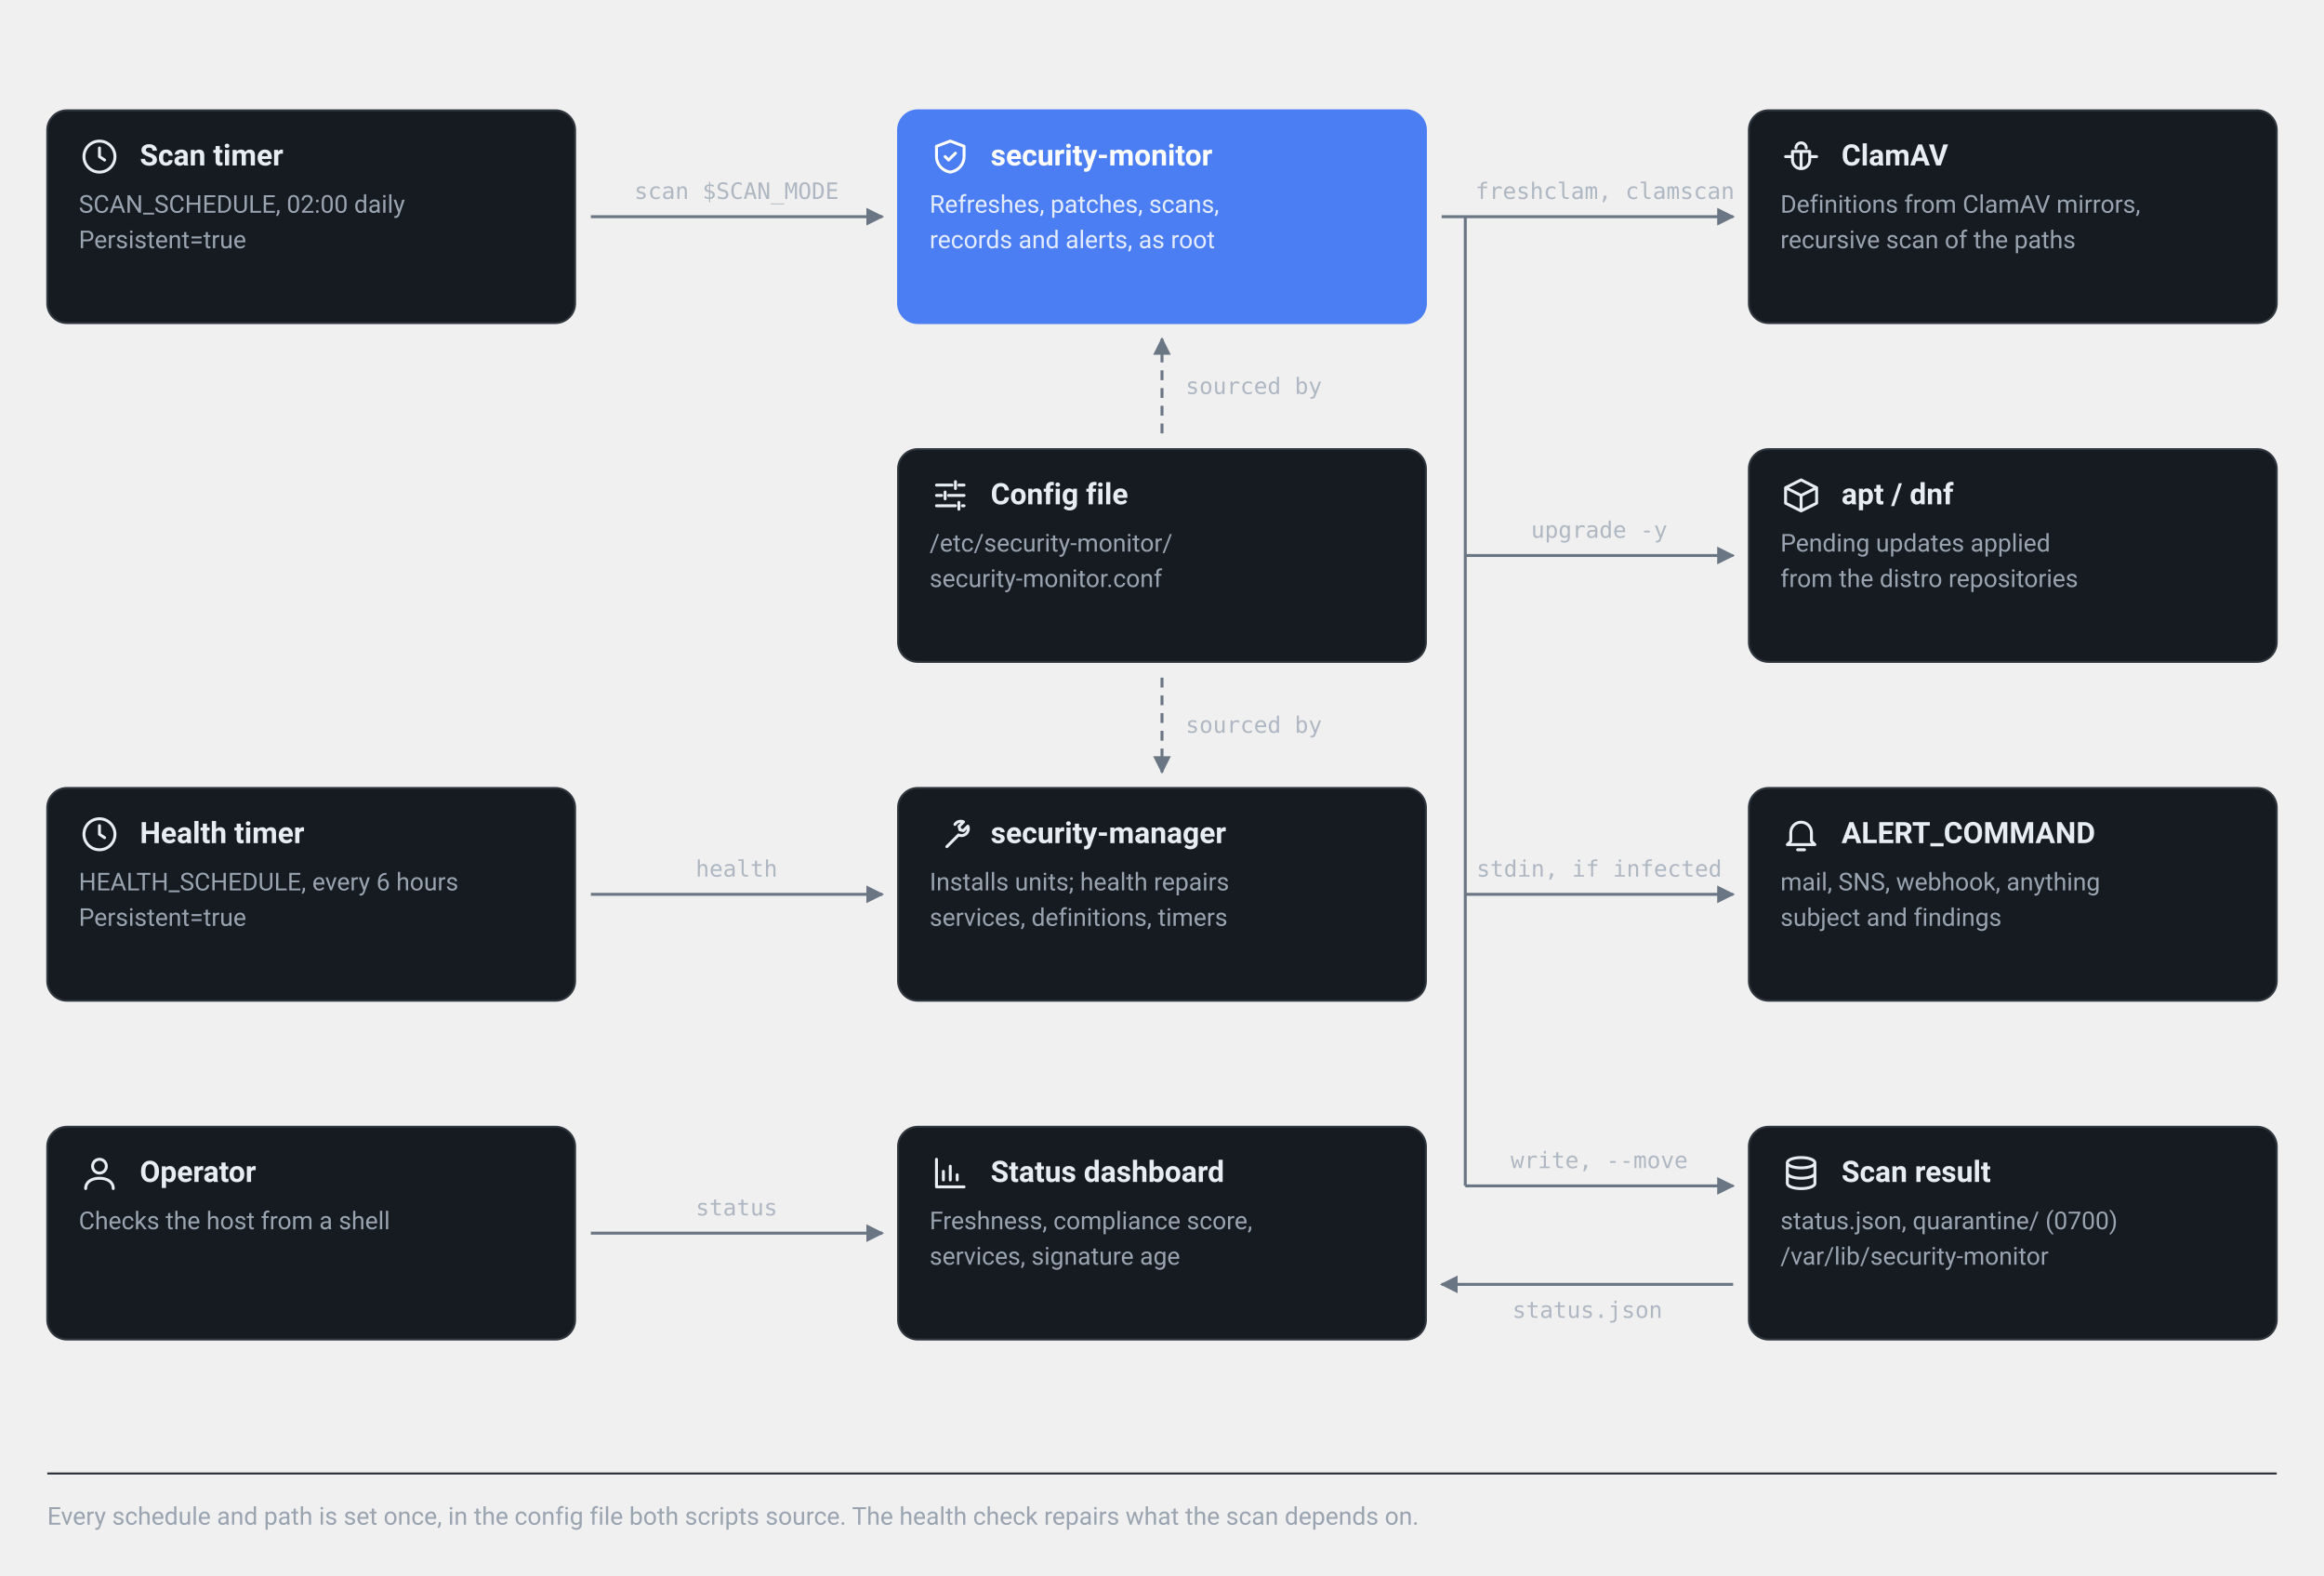
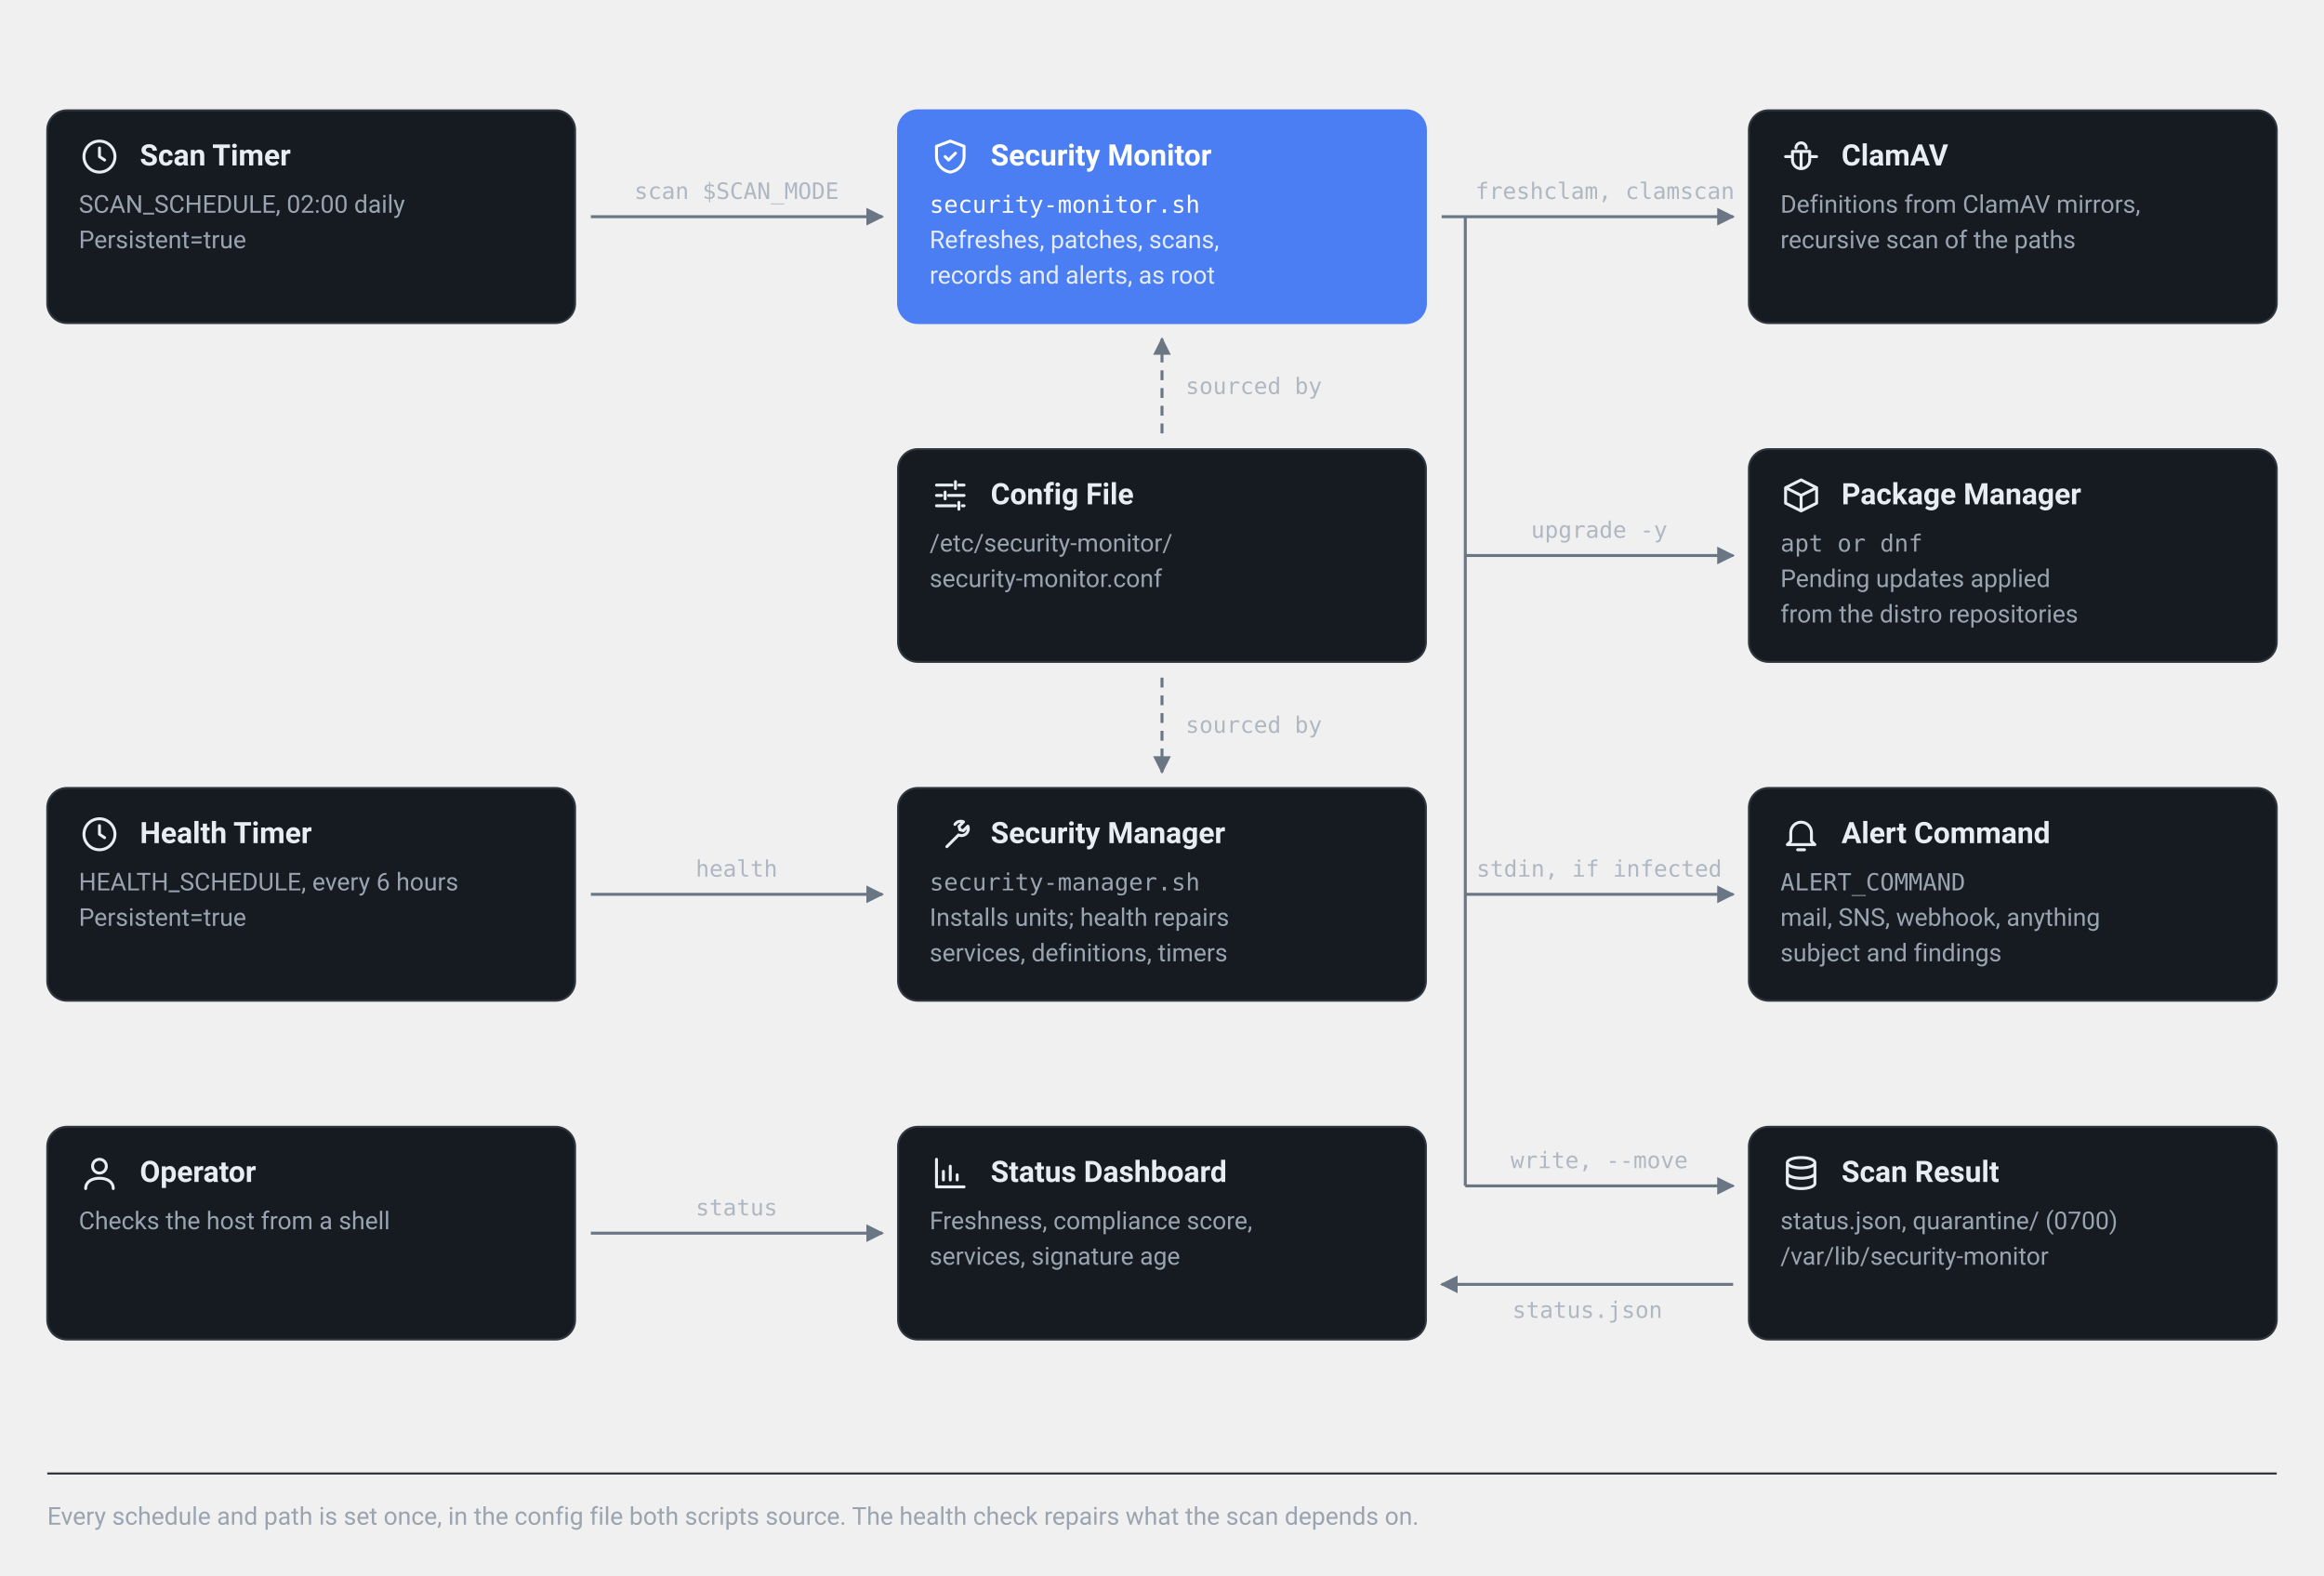
<svg xmlns="http://www.w3.org/2000/svg" viewBox="0 0 1180 800" width="1180" height="800" role="img" aria-label="The scan timer runs security-monitor, which refreshes definitions and scans with ClamAV, applies package updates with apt or dnf, writes status.json and quarantines infected files, and pipes findings to ALERT_COMMAND; the status dashboard reads status.json. The health timer runs security-manager, which repairs services, definitions and timers. Both scripts source one config file.">
  <defs>
    <marker id="a" viewBox="0 0 10 10" refX="9" refY="5" markerWidth="6" markerHeight="6" orient="auto-start-reverse">
      <path d="M0 0 10 5 0 10z" fill="#6b7684" />
    </marker>
    <marker id="b" viewBox="0 0 10 10" refX="1" refY="5" markerWidth="6" markerHeight="6" orient="auto">
      <path d="M10 0 0 5 10 10z" fill="#6b7684" />
    </marker>
  </defs>
  <rect x="24" y="56" width="268" height="108" rx="10" fill="#161b22" stroke="#30363d" stroke-width="1" />
  <g transform="translate(40.0,69.0) scale(0.875)" fill="none" stroke="#e6edf3" stroke-width="1.7" stroke-linecap="round" stroke-linejoin="round">
    <path d="M12 3a9 9 0 1 0 0 18 9 9 0 0 0 0-18z M12 7v5l3 2" />
  </g>
-   <text x="71.0" y="84.0" font-family="system-ui,-apple-system,'Segoe UI',Roboto,Helvetica,Arial,sans-serif" font-size="15" fill="#e6edf3" text-anchor="start" font-weight="600">Scan timer</text>
+   <text x="71.0" y="84.0" font-family="system-ui,-apple-system,'Segoe UI',Roboto,Helvetica,Arial,sans-serif" font-size="15" fill="#e6edf3" text-anchor="start" font-weight="600">Scan Timer</text>
  <text x="40.0" y="108.0" font-family="system-ui,-apple-system,'Segoe UI',Roboto,Helvetica,Arial,sans-serif" font-size="12.5" fill="#9aa4b0" text-anchor="start">SCAN_SCHEDULE, 02:00 daily</text>
  <text x="40.0" y="126.0" font-family="system-ui,-apple-system,'Segoe UI',Roboto,Helvetica,Arial,sans-serif" font-size="12.5" fill="#9aa4b0" text-anchor="start">Persistent=true</text>
  <rect x="24" y="400" width="268" height="108" rx="10" fill="#161b22" stroke="#30363d" stroke-width="1" />
  <g transform="translate(40.0,413.0) scale(0.875)" fill="none" stroke="#e6edf3" stroke-width="1.7" stroke-linecap="round" stroke-linejoin="round">
    <path d="M12 3a9 9 0 1 0 0 18 9 9 0 0 0 0-18z M12 7v5l3 2" />
  </g>
-   <text x="71.0" y="428.0" font-family="system-ui,-apple-system,'Segoe UI',Roboto,Helvetica,Arial,sans-serif" font-size="15" fill="#e6edf3" text-anchor="start" font-weight="600">Health timer</text>
+   <text x="71.0" y="428.0" font-family="system-ui,-apple-system,'Segoe UI',Roboto,Helvetica,Arial,sans-serif" font-size="15" fill="#e6edf3" text-anchor="start" font-weight="600">Health Timer</text>
  <text x="40.0" y="452.0" font-family="system-ui,-apple-system,'Segoe UI',Roboto,Helvetica,Arial,sans-serif" font-size="12.5" fill="#9aa4b0" text-anchor="start">HEALTH_SCHEDULE, every 6 hours</text>
  <text x="40.0" y="470.0" font-family="system-ui,-apple-system,'Segoe UI',Roboto,Helvetica,Arial,sans-serif" font-size="12.5" fill="#9aa4b0" text-anchor="start">Persistent=true</text>
  <rect x="24" y="572" width="268" height="108" rx="10" fill="#161b22" stroke="#30363d" stroke-width="1" />
  <g transform="translate(40.0,585.0) scale(0.875)" fill="none" stroke="#e6edf3" stroke-width="1.7" stroke-linecap="round" stroke-linejoin="round">
    <path d="M12 12a4 4 0 1 0 0-8 4 4 0 0 0 0 8z M4 21c0-4 3.6-6 8-6s8 2 8 6" />
  </g>
  <text x="71.0" y="600.0" font-family="system-ui,-apple-system,'Segoe UI',Roboto,Helvetica,Arial,sans-serif" font-size="15" fill="#e6edf3" text-anchor="start" font-weight="600">Operator</text>
  <text x="40.0" y="624.0" font-family="system-ui,-apple-system,'Segoe UI',Roboto,Helvetica,Arial,sans-serif" font-size="12.5" fill="#9aa4b0" text-anchor="start">Checks the host from a shell</text>
  <rect x="456" y="56" width="268" height="108" rx="10" fill="#4c7ef3" stroke="#4c7ef3" stroke-width="1" />
  <g transform="translate(472.0,69.0) scale(0.875)" fill="none" stroke="#ffffff" stroke-width="1.7" stroke-linecap="round" stroke-linejoin="round">
    <path d="M12 3 4 6v6c0 4.5 3.4 8.3 8 9 4.6-.7 8-4.5 8-9V6z M9 12l2 2 4-4" />
  </g>
-   <text x="503.0" y="84.0" font-family="system-ui,-apple-system,'Segoe UI',Roboto,Helvetica,Arial,sans-serif" font-size="15" fill="#ffffff" text-anchor="start" font-weight="600">security-monitor</text>
-   <text x="472.0" y="108.0" font-family="system-ui,-apple-system,'Segoe UI',Roboto,Helvetica,Arial,sans-serif" font-size="12.5" fill="#ffffff" text-anchor="start" opacity="0.85">Refreshes, patches, scans,</text>
-   <text x="472.0" y="126.0" font-family="system-ui,-apple-system,'Segoe UI',Roboto,Helvetica,Arial,sans-serif" font-size="12.5" fill="#ffffff" text-anchor="start" opacity="0.85">records and alerts, as root</text>
+   <text x="503.0" y="84.0" font-family="system-ui,-apple-system,'Segoe UI',Roboto,Helvetica,Arial,sans-serif" font-size="15" fill="#ffffff" text-anchor="start" font-weight="600">Security Monitor</text>
+   <text x="472.0" y="108.0" font-family="ui-monospace,SFMono-Regular,'SF Mono',Menlo,Consolas,monospace" font-size="12" fill="#ffffff" text-anchor="start">security-monitor.sh</text>
+   <text x="472.0" y="126.0" font-family="system-ui,-apple-system,'Segoe UI',Roboto,Helvetica,Arial,sans-serif" font-size="12.5" fill="#ffffff" text-anchor="start" opacity="0.85">Refreshes, patches, scans,</text>
+   <text x="472.0" y="144.0" font-family="system-ui,-apple-system,'Segoe UI',Roboto,Helvetica,Arial,sans-serif" font-size="12.5" fill="#ffffff" text-anchor="start" opacity="0.85">records and alerts, as root</text>
  <rect x="456" y="228" width="268" height="108" rx="10" fill="#161b22" stroke="#30363d" stroke-width="1" />
  <g transform="translate(472.0,241.0) scale(0.875)" fill="none" stroke="#e6edf3" stroke-width="1.7" stroke-linecap="round" stroke-linejoin="round">
    <path d="M4 6h9 M17 6h3 M4 12h3 M11 12h9 M4 18h11 M19 18h1 M15 4v4 M9 10v4 M17 16v4" />
  </g>
-   <text x="503.0" y="256.0" font-family="system-ui,-apple-system,'Segoe UI',Roboto,Helvetica,Arial,sans-serif" font-size="15" fill="#e6edf3" text-anchor="start" font-weight="600">Config file</text>
+   <text x="503.0" y="256.0" font-family="system-ui,-apple-system,'Segoe UI',Roboto,Helvetica,Arial,sans-serif" font-size="15" fill="#e6edf3" text-anchor="start" font-weight="600">Config File</text>
  <text x="472.0" y="280.0" font-family="system-ui,-apple-system,'Segoe UI',Roboto,Helvetica,Arial,sans-serif" font-size="12.5" fill="#9aa4b0" text-anchor="start">/etc/security-monitor/</text>
  <text x="472.0" y="298.0" font-family="system-ui,-apple-system,'Segoe UI',Roboto,Helvetica,Arial,sans-serif" font-size="12.5" fill="#9aa4b0" text-anchor="start">security-monitor.conf</text>
  <rect x="456" y="400" width="268" height="108" rx="10" fill="#161b22" stroke="#30363d" stroke-width="1" />
  <g transform="translate(472.0,413.0) scale(0.875)" fill="none" stroke="#e6edf3" stroke-width="1.7" stroke-linecap="round" stroke-linejoin="round">
    <path d="M14.7 6.3a4 4 0 0 1 5-1.5l-2.6 2.6.5 2 2 .5 2.6-2.6a4 4 0 0 1-5.4 5.1L10 19.2" />
  </g>
-   <text x="503.0" y="428.0" font-family="system-ui,-apple-system,'Segoe UI',Roboto,Helvetica,Arial,sans-serif" font-size="15" fill="#e6edf3" text-anchor="start" font-weight="600">security-manager</text>
-   <text x="472.0" y="452.0" font-family="system-ui,-apple-system,'Segoe UI',Roboto,Helvetica,Arial,sans-serif" font-size="12.5" fill="#9aa4b0" text-anchor="start">Installs units; health repairs</text>
-   <text x="472.0" y="470.0" font-family="system-ui,-apple-system,'Segoe UI',Roboto,Helvetica,Arial,sans-serif" font-size="12.5" fill="#9aa4b0" text-anchor="start">services, definitions, timers</text>
+   <text x="503.0" y="428.0" font-family="system-ui,-apple-system,'Segoe UI',Roboto,Helvetica,Arial,sans-serif" font-size="15" fill="#e6edf3" text-anchor="start" font-weight="600">Security Manager</text>
+   <text x="472.0" y="452.0" font-family="ui-monospace,SFMono-Regular,'SF Mono',Menlo,Consolas,monospace" font-size="12" fill="#9aa4b0" text-anchor="start">security-manager.sh</text>
+   <text x="472.0" y="470.0" font-family="system-ui,-apple-system,'Segoe UI',Roboto,Helvetica,Arial,sans-serif" font-size="12.5" fill="#9aa4b0" text-anchor="start">Installs units; health repairs</text>
+   <text x="472.0" y="488.0" font-family="system-ui,-apple-system,'Segoe UI',Roboto,Helvetica,Arial,sans-serif" font-size="12.5" fill="#9aa4b0" text-anchor="start">services, definitions, timers</text>
  <rect x="456" y="572" width="268" height="108" rx="10" fill="#161b22" stroke="#30363d" stroke-width="1" />
  <g transform="translate(472.0,585.0) scale(0.875)" fill="none" stroke="#e6edf3" stroke-width="1.7" stroke-linecap="round" stroke-linejoin="round">
    <path d="M4 20V4 M4 20h16 M8 16v-5 M12 16V8 M16 16v-3" />
  </g>
-   <text x="503.0" y="600.0" font-family="system-ui,-apple-system,'Segoe UI',Roboto,Helvetica,Arial,sans-serif" font-size="15" fill="#e6edf3" text-anchor="start" font-weight="600">Status dashboard</text>
+   <text x="503.0" y="600.0" font-family="system-ui,-apple-system,'Segoe UI',Roboto,Helvetica,Arial,sans-serif" font-size="15" fill="#e6edf3" text-anchor="start" font-weight="600">Status Dashboard</text>
  <text x="472.0" y="624.0" font-family="system-ui,-apple-system,'Segoe UI',Roboto,Helvetica,Arial,sans-serif" font-size="12.5" fill="#9aa4b0" text-anchor="start">Freshness, compliance score,</text>
  <text x="472.0" y="642.0" font-family="system-ui,-apple-system,'Segoe UI',Roboto,Helvetica,Arial,sans-serif" font-size="12.5" fill="#9aa4b0" text-anchor="start">services, signature age</text>
  <rect x="888" y="56" width="268" height="108" rx="10" fill="#161b22" stroke="#30363d" stroke-width="1" />
  <g transform="translate(904.0,69.0) scale(0.875)" fill="none" stroke="#e6edf3" stroke-width="1.7" stroke-linecap="round" stroke-linejoin="round">
    <path d="M9 7a3 3 0 0 1 6 0 M7 9h10v5a5 5 0 0 1-10 0z M12 9v10 M3 12h4 M17 12h4" />
  </g>
  <text x="935.0" y="84.0" font-family="system-ui,-apple-system,'Segoe UI',Roboto,Helvetica,Arial,sans-serif" font-size="15" fill="#e6edf3" text-anchor="start" font-weight="600">ClamAV</text>
  <text x="904.0" y="108.0" font-family="system-ui,-apple-system,'Segoe UI',Roboto,Helvetica,Arial,sans-serif" font-size="12.5" fill="#9aa4b0" text-anchor="start">Definitions from ClamAV mirrors,</text>
  <text x="904.0" y="126.0" font-family="system-ui,-apple-system,'Segoe UI',Roboto,Helvetica,Arial,sans-serif" font-size="12.5" fill="#9aa4b0" text-anchor="start">recursive scan of the paths</text>
  <rect x="888" y="228" width="268" height="108" rx="10" fill="#161b22" stroke="#30363d" stroke-width="1" />
  <g transform="translate(904.0,241.0) scale(0.875)" fill="none" stroke="#e6edf3" stroke-width="1.7" stroke-linecap="round" stroke-linejoin="round">
    <path d="M12 3 3 7.5v9L12 21l9-4.5v-9z M3 7.5 12 12l9-4.5 M12 12v9" />
  </g>
-   <text x="935.0" y="256.0" font-family="system-ui,-apple-system,'Segoe UI',Roboto,Helvetica,Arial,sans-serif" font-size="15" fill="#e6edf3" text-anchor="start" font-weight="600">apt / dnf</text>
-   <text x="904.0" y="280.0" font-family="system-ui,-apple-system,'Segoe UI',Roboto,Helvetica,Arial,sans-serif" font-size="12.5" fill="#9aa4b0" text-anchor="start">Pending updates applied</text>
-   <text x="904.0" y="298.0" font-family="system-ui,-apple-system,'Segoe UI',Roboto,Helvetica,Arial,sans-serif" font-size="12.5" fill="#9aa4b0" text-anchor="start">from the distro repositories</text>
+   <text x="935.0" y="256.0" font-family="system-ui,-apple-system,'Segoe UI',Roboto,Helvetica,Arial,sans-serif" font-size="15" fill="#e6edf3" text-anchor="start" font-weight="600">Package Manager</text>
+   <text x="904.0" y="280.0" font-family="ui-monospace,SFMono-Regular,'SF Mono',Menlo,Consolas,monospace" font-size="12" fill="#9aa4b0" text-anchor="start">apt or dnf</text>
+   <text x="904.0" y="298.0" font-family="system-ui,-apple-system,'Segoe UI',Roboto,Helvetica,Arial,sans-serif" font-size="12.5" fill="#9aa4b0" text-anchor="start">Pending updates applied</text>
+   <text x="904.0" y="316.0" font-family="system-ui,-apple-system,'Segoe UI',Roboto,Helvetica,Arial,sans-serif" font-size="12.5" fill="#9aa4b0" text-anchor="start">from the distro repositories</text>
  <rect x="888" y="400" width="268" height="108" rx="10" fill="#161b22" stroke="#30363d" stroke-width="1" />
  <g transform="translate(904.0,413.0) scale(0.875)" fill="none" stroke="#e6edf3" stroke-width="1.7" stroke-linecap="round" stroke-linejoin="round">
    <path d="M6 16V11a6 6 0 1 1 12 0v5l2 2H4z M10 21h4" />
  </g>
-   <text x="935.0" y="428.0" font-family="system-ui,-apple-system,'Segoe UI',Roboto,Helvetica,Arial,sans-serif" font-size="15" fill="#e6edf3" text-anchor="start" font-weight="600">ALERT_COMMAND</text>
-   <text x="904.0" y="452.0" font-family="system-ui,-apple-system,'Segoe UI',Roboto,Helvetica,Arial,sans-serif" font-size="12.5" fill="#9aa4b0" text-anchor="start">mail, SNS, webhook, anything</text>
-   <text x="904.0" y="470.0" font-family="system-ui,-apple-system,'Segoe UI',Roboto,Helvetica,Arial,sans-serif" font-size="12.5" fill="#9aa4b0" text-anchor="start">subject and findings</text>
+   <text x="935.0" y="428.0" font-family="system-ui,-apple-system,'Segoe UI',Roboto,Helvetica,Arial,sans-serif" font-size="15" fill="#e6edf3" text-anchor="start" font-weight="600">Alert Command</text>
+   <text x="904.0" y="452.0" font-family="ui-monospace,SFMono-Regular,'SF Mono',Menlo,Consolas,monospace" font-size="12" fill="#9aa4b0" text-anchor="start">ALERT_COMMAND</text>
+   <text x="904.0" y="470.0" font-family="system-ui,-apple-system,'Segoe UI',Roboto,Helvetica,Arial,sans-serif" font-size="12.5" fill="#9aa4b0" text-anchor="start">mail, SNS, webhook, anything</text>
+   <text x="904.0" y="488.0" font-family="system-ui,-apple-system,'Segoe UI',Roboto,Helvetica,Arial,sans-serif" font-size="12.5" fill="#9aa4b0" text-anchor="start">subject and findings</text>
  <rect x="888" y="572" width="268" height="108" rx="10" fill="#161b22" stroke="#30363d" stroke-width="1" />
  <g transform="translate(904.0,585.0) scale(0.875)" fill="none" stroke="#e6edf3" stroke-width="1.7" stroke-linecap="round" stroke-linejoin="round">
    <path d="M4 6c0-1.7 3.6-3 8-3s8 1.3 8 3-3.6 3-8 3-8-1.3-8-3z M4 6v12c0 1.7 3.6 3 8 3s8-1.3 8-3V6 M4 12c0 1.7 3.6 3 8 3s8-1.3 8-3" />
  </g>
-   <text x="935.0" y="600.0" font-family="system-ui,-apple-system,'Segoe UI',Roboto,Helvetica,Arial,sans-serif" font-size="15" fill="#e6edf3" text-anchor="start" font-weight="600">Scan result</text>
+   <text x="935.0" y="600.0" font-family="system-ui,-apple-system,'Segoe UI',Roboto,Helvetica,Arial,sans-serif" font-size="15" fill="#e6edf3" text-anchor="start" font-weight="600">Scan Result</text>
  <text x="904.0" y="624.0" font-family="system-ui,-apple-system,'Segoe UI',Roboto,Helvetica,Arial,sans-serif" font-size="12.5" fill="#9aa4b0" text-anchor="start">status.json, quarantine/ (0700)</text>
  <text x="904.0" y="642.0" font-family="system-ui,-apple-system,'Segoe UI',Roboto,Helvetica,Arial,sans-serif" font-size="12.5" fill="#9aa4b0" text-anchor="start">/var/lib/security-monitor</text>
  <polyline points="300,110.0 448,110.0" fill="none" stroke="#6b7684" stroke-width="1.5" marker-end="url(#a)" />
  <text x="374.0" y="101.0" font-family="ui-monospace,SFMono-Regular,'SF Mono',Menlo,Consolas,monospace" font-size="11.5" fill="#aeb7c2" text-anchor="middle">scan $SCAN_MODE</text>
  <polyline points="300,454.0 448,454.0" fill="none" stroke="#6b7684" stroke-width="1.5" marker-end="url(#a)" />
  <text x="374.0" y="445.0" font-family="ui-monospace,SFMono-Regular,'SF Mono',Menlo,Consolas,monospace" font-size="11.5" fill="#aeb7c2" text-anchor="middle">health</text>
  <polyline points="732,110.0 880,110.0" fill="none" stroke="#6b7684" stroke-width="1.5" marker-end="url(#a)" />
  <text x="814.9" y="101.0" font-family="ui-monospace,SFMono-Regular,'SF Mono',Menlo,Consolas,monospace" font-size="11.5" fill="#aeb7c2" text-anchor="middle">freshclam, clamscan</text>
  <line x1="744" y1="110.0" x2="744" y2="602" stroke="#6b7684" stroke-width="1.5" />
  <polyline points="744,282.0 880,282.0" fill="none" stroke="#6b7684" stroke-width="1.5" marker-end="url(#a)" />
  <text x="812.0" y="273.0" font-family="ui-monospace,SFMono-Regular,'SF Mono',Menlo,Consolas,monospace" font-size="11.5" fill="#aeb7c2" text-anchor="middle">upgrade -y</text>
  <polyline points="744,454.0 880,454.0" fill="none" stroke="#6b7684" stroke-width="1.5" marker-end="url(#a)" />
  <text x="812.0" y="445.0" font-family="ui-monospace,SFMono-Regular,'SF Mono',Menlo,Consolas,monospace" font-size="11.5" fill="#aeb7c2" text-anchor="middle">stdin, if infected</text>
  <polyline points="744,602 880,602" fill="none" stroke="#6b7684" stroke-width="1.5" marker-end="url(#a)" />
  <text x="812.0" y="593.0" font-family="ui-monospace,SFMono-Regular,'SF Mono',Menlo,Consolas,monospace" font-size="11.5" fill="#aeb7c2" text-anchor="middle">write, --move</text>
  <polyline points="880,652 732,652" fill="none" stroke="#6b7684" stroke-width="1.5" marker-end="url(#a)" />
  <text x="806.0" y="669.0" font-family="ui-monospace,SFMono-Regular,'SF Mono',Menlo,Consolas,monospace" font-size="11.5" fill="#aeb7c2" text-anchor="middle">status.json</text>
  <polyline points="300,626.0 448,626.0" fill="none" stroke="#6b7684" stroke-width="1.5" marker-end="url(#a)" />
  <text x="374.0" y="617.0" font-family="ui-monospace,SFMono-Regular,'SF Mono',Menlo,Consolas,monospace" font-size="11.5" fill="#aeb7c2" text-anchor="middle">status</text>
  <polyline points="590.0,220 590.0,172" fill="none" stroke="#6b7684" stroke-width="1.5" stroke-dasharray="5 4" marker-end="url(#a)" />
  <polyline points="590.0,344 590.0,392" fill="none" stroke="#6b7684" stroke-width="1.5" stroke-dasharray="5 4" marker-end="url(#a)" />
  <text x="602.0" y="200.0" font-family="ui-monospace,SFMono-Regular,'SF Mono',Menlo,Consolas,monospace" font-size="11.5" fill="#aeb7c2" text-anchor="start">sourced by</text>
  <text x="602.0" y="372.0" font-family="ui-monospace,SFMono-Regular,'SF Mono',Menlo,Consolas,monospace" font-size="11.5" fill="#aeb7c2" text-anchor="start">sourced by</text>
  <line x1="24" y1="748" x2="1156" y2="748" stroke="#232a33" stroke-width="1" />
  <text x="24.0" y="774.0" font-family="system-ui,-apple-system,'Segoe UI',Roboto,Helvetica,Arial,sans-serif" font-size="12.5" fill="#9aa4b0" text-anchor="start">Every schedule and path is set once, in the config file both scripts source. The health check repairs what the scan depends on.</text>
</svg>
